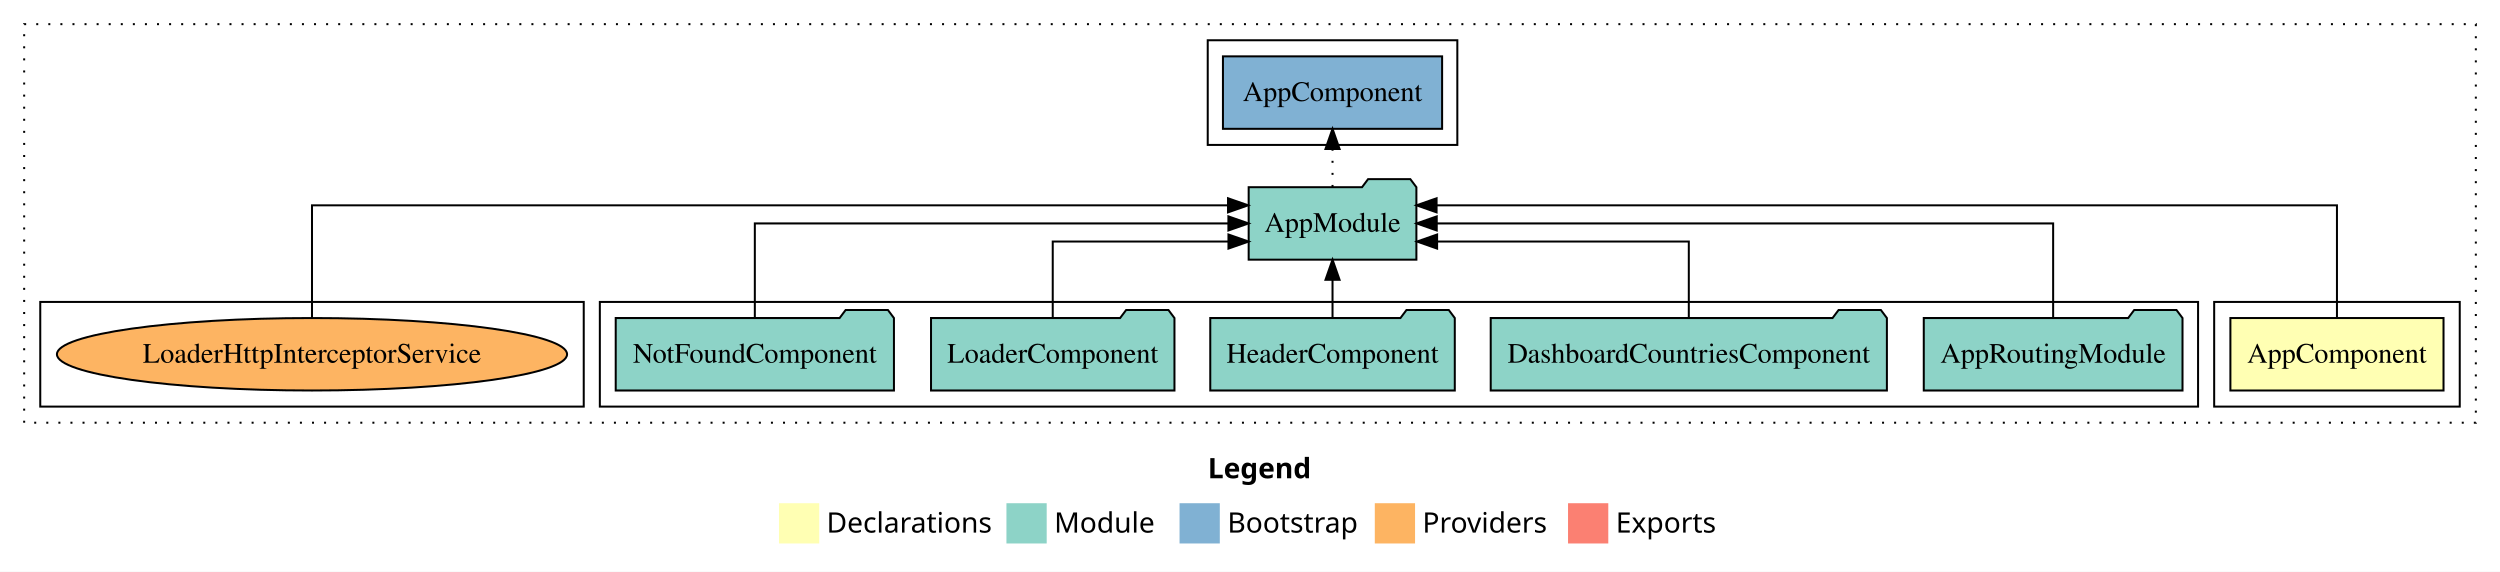
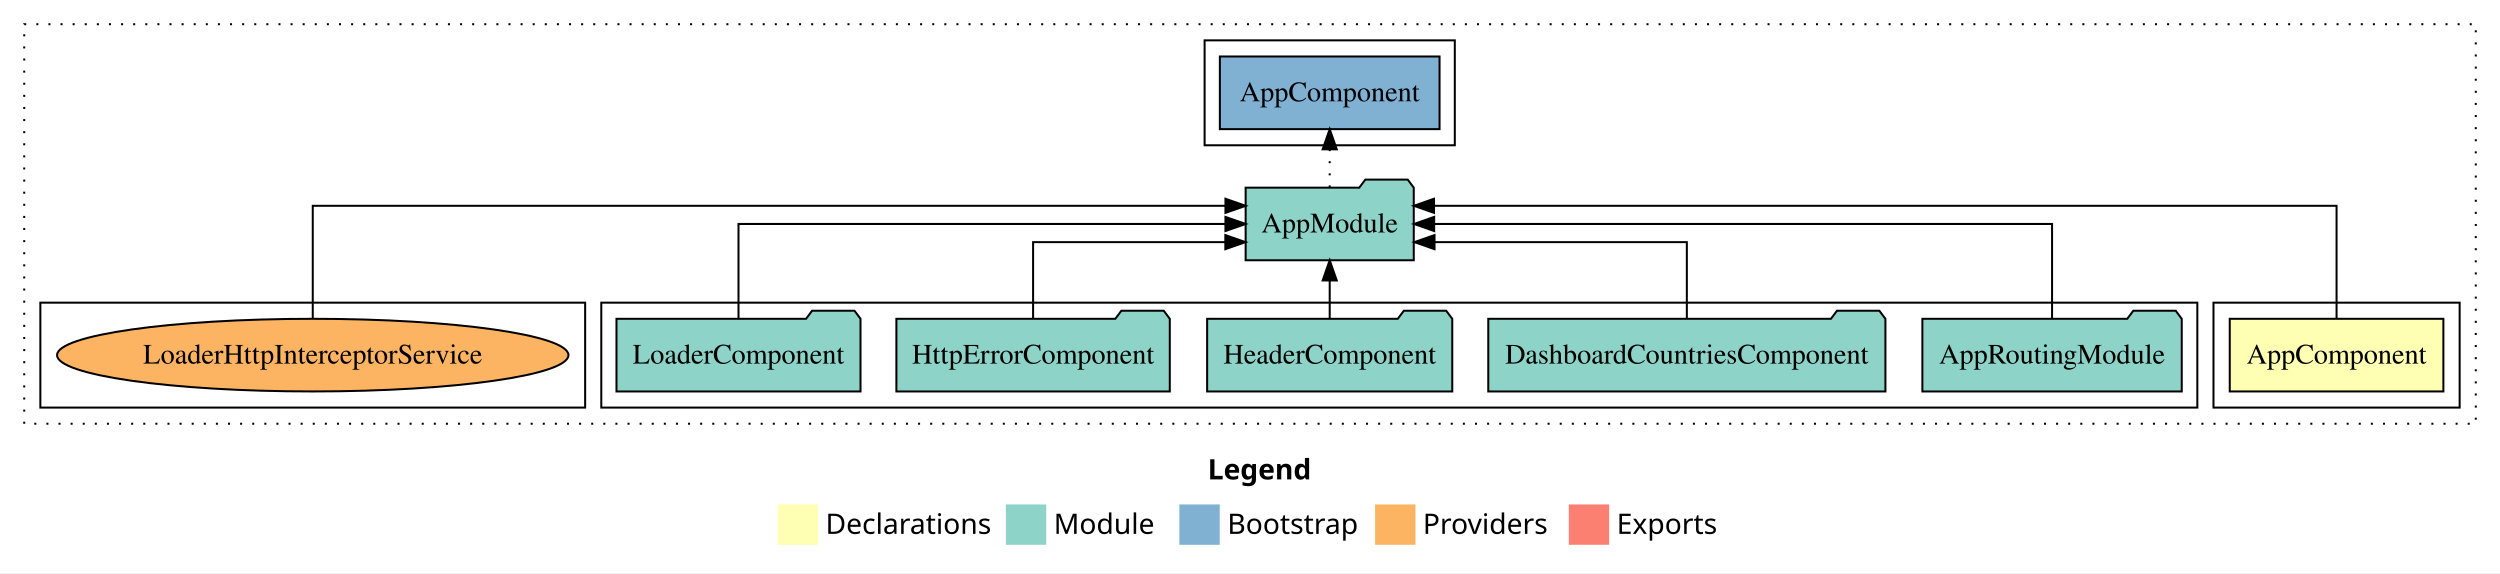
- <svg xmlns="http://www.w3.org/2000/svg" width="1242pt" height="284pt" viewBox="0.00 0.00 1242.00 284.00">
+ <svg xmlns="http://www.w3.org/2000/svg" width="1239pt" height="284pt" viewBox="0.00 0.00 1239.00 284.00">
  <g id="graph0" class="graph" transform="scale(1 1) rotate(0) translate(4 280)">
-     <polygon fill="white" stroke="transparent" points="-4,4 -4,-280 1238,-280 1238,4 -4,4" />
-     <text text-anchor="start" x="596.01" y="-42.4" font-family="Times-12" font-weight="bold" font-size="14.00">Legend</text>
-     <polygon fill="#ffffb3" stroke="transparent" points="383,-10 383,-30 403,-30 403,-10 383,-10" />
-     <text text-anchor="start" x="406.63" y="-15.4" font-family="Times-12" font-size="14.00">  Declarations</text>
-     <polygon fill="#8dd3c7" stroke="transparent" points="496,-10 496,-30 516,-30 516,-10 496,-10" />
-     <text text-anchor="start" x="519.73" y="-15.4" font-family="Times-12" font-size="14.00">  Module</text>
-     <polygon fill="#80b1d3" stroke="transparent" points="582,-10 582,-30 602,-30 602,-10 582,-10" />
-     <text text-anchor="start" x="605.78" y="-15.4" font-family="Times-12" font-size="14.00">  Bootstrap</text>
-     <polygon fill="#fdb462" stroke="transparent" points="679,-10 679,-30 699,-30 699,-10 679,-10" />
-     <text text-anchor="start" x="702.67" y="-15.4" font-family="Times-12" font-size="14.00">  Providers</text>
-     <polygon fill="#fb8072" stroke="transparent" points="775,-10 775,-30 795,-30 795,-10 775,-10" />
-     <text text-anchor="start" x="798.73" y="-15.4" font-family="Times-12" font-size="14.00">  Exports</text>
+     <polygon fill="white" stroke="transparent" points="-4,4 -4,-280 1235,-280 1235,4 -4,4" />
+     <text text-anchor="start" x="594.51" y="-42.4" font-family="Times-12" font-weight="bold" font-size="14.00">Legend</text>
+     <polygon fill="#ffffb3" stroke="transparent" points="381.5,-10 381.5,-30 401.5,-30 401.5,-10 381.5,-10" />
+     <text text-anchor="start" x="405.13" y="-15.4" font-family="Times-12" font-size="14.00">  Declarations</text>
+     <polygon fill="#8dd3c7" stroke="transparent" points="494.5,-10 494.5,-30 514.5,-30 514.5,-10 494.5,-10" />
+     <text text-anchor="start" x="518.23" y="-15.4" font-family="Times-12" font-size="14.00">  Module</text>
+     <polygon fill="#80b1d3" stroke="transparent" points="580.5,-10 580.5,-30 600.5,-30 600.5,-10 580.5,-10" />
+     <text text-anchor="start" x="604.28" y="-15.4" font-family="Times-12" font-size="14.00">  Bootstrap</text>
+     <polygon fill="#fdb462" stroke="transparent" points="677.5,-10 677.5,-30 697.5,-30 697.5,-10 677.5,-10" />
+     <text text-anchor="start" x="701.17" y="-15.4" font-family="Times-12" font-size="14.00">  Providers</text>
+     <polygon fill="#fb8072" stroke="transparent" points="773.5,-10 773.5,-30 793.5,-30 793.5,-10 773.5,-10" />
+     <text text-anchor="start" x="797.23" y="-15.4" font-family="Times-12" font-size="14.00">  Exports</text>
    <g id="clust1" class="cluster">
-       <polygon fill="none" stroke="black" stroke-dasharray="1,5" points="8,-70 8,-268 1226,-268 1226,-70 8,-70" />
+       <polygon fill="none" stroke="black" stroke-dasharray="1,5" points="8,-70 8,-268 1223,-268 1223,-70 8,-70" />
    </g>
    <g id="clust2" class="cluster">
-       <polygon fill="none" stroke="black" points="1096,-78 1096,-130 1218,-130 1218,-78 1096,-78" />
+       <polygon fill="none" stroke="black" points="1093,-78 1093,-130 1215,-130 1215,-78 1093,-78" />
    </g>
    <g id="clust4" class="cluster">
-       <polygon fill="none" stroke="black" points="294,-78 294,-130 1088,-130 1088,-78 294,-78" />
+       <polygon fill="none" stroke="black" points="294,-78 294,-130 1085,-130 1085,-78 294,-78" />
    </g>
    <g id="clust6" class="cluster">
-       <polygon fill="none" stroke="black" points="596,-208 596,-260 720,-260 720,-208 596,-208" />
+       <polygon fill="none" stroke="black" points="593,-208 593,-260 717,-260 717,-208 593,-208" />
    </g>
    <g id="clust7" class="cluster">
      <polygon fill="none" stroke="black" points="16,-78 16,-130 286,-130 286,-78 16,-78" />
    </g>
    <g id="node1" class="node">
-       <polygon fill="#ffffb3" stroke="black" points="1209.94,-122 1104.06,-122 1104.06,-86 1209.94,-86 1209.94,-122" />
-       <text text-anchor="middle" x="1157" y="-99.8" font-family="Times,serif" font-size="14.00">AppComponent</text>
+       <polygon fill="#ffffb3" stroke="black" points="1206.94,-122 1101.06,-122 1101.06,-86 1206.94,-86 1206.94,-122" />
+       <text text-anchor="middle" x="1154" y="-99.8" font-family="Times,serif" font-size="14.00">AppComponent</text>
    </g>
    <g id="node2" class="node">
-       <polygon fill="#8dd3c7" stroke="black" points="699.66,-187 696.66,-191 675.66,-191 672.66,-187 616.34,-187 616.34,-151 699.66,-151 699.66,-187" />
-       <text text-anchor="middle" x="658" y="-164.8" font-family="Times,serif" font-size="14.00">AppModule</text>
+       <polygon fill="#8dd3c7" stroke="black" points="696.66,-187 693.66,-191 672.66,-191 669.66,-187 613.34,-187 613.34,-151 696.66,-151 696.66,-187" />
+       <text text-anchor="middle" x="655" y="-164.8" font-family="Times,serif" font-size="14.00">AppModule</text>
    </g>
    <g id="edge1" class="edge">
-       <path fill="none" stroke="black" d="M1157,-122.29C1157,-144.21 1157,-178 1157,-178 1157,-178 709.69,-178 709.69,-178" />
-       <polygon fill="black" stroke="black" points="709.69,-174.5 699.69,-178 709.69,-181.5 709.69,-174.5" />
+       <path fill="none" stroke="black" d="M1154,-122.29C1154,-144.21 1154,-178 1154,-178 1154,-178 706.69,-178 706.69,-178" />
+       <polygon fill="black" stroke="black" points="706.69,-174.5 696.69,-178 706.69,-181.5 706.69,-174.5" />
    </g>
    <g id="node8" class="node">
-       <polygon fill="#80b1d3" stroke="black" points="712.44,-252 603.56,-252 603.56,-216 712.44,-216 712.44,-252" />
-       <text text-anchor="middle" x="658" y="-229.8" font-family="Times,serif" font-size="14.00">AppComponent </text>
+       <polygon fill="#80b1d3" stroke="black" points="709.44,-252 600.56,-252 600.56,-216 709.44,-216 709.44,-252" />
+       <text text-anchor="middle" x="655" y="-229.8" font-family="Times,serif" font-size="14.00">AppComponent </text>
    </g>
    <g id="edge7" class="edge">
-       <path fill="none" stroke="black" stroke-dasharray="1,5" d="M658,-187.11C658,-187.11 658,-205.99 658,-205.99" />
-       <polygon fill="black" stroke="black" points="654.5,-205.99 658,-215.99 661.5,-205.99 654.5,-205.99" />
+       <path fill="none" stroke="black" stroke-dasharray="1,5" d="M655,-187.11C655,-187.11 655,-205.99 655,-205.99" />
+       <polygon fill="black" stroke="black" points="651.5,-205.99 655,-215.99 658.5,-205.99 651.5,-205.99" />
    </g>
    <g id="node3" class="node">
-       <polygon fill="#8dd3c7" stroke="black" points="1080.27,-122 1077.27,-126 1056.27,-126 1053.27,-122 951.73,-122 951.73,-86 1080.27,-86 1080.27,-122" />
-       <text text-anchor="middle" x="1016" y="-99.8" font-family="Times,serif" font-size="14.00">AppRoutingModule</text>
+       <polygon fill="#8dd3c7" stroke="black" points="1077.27,-122 1074.27,-126 1053.27,-126 1050.27,-122 948.73,-122 948.73,-86 1077.27,-86 1077.27,-122" />
+       <text text-anchor="middle" x="1013" y="-99.8" font-family="Times,serif" font-size="14.00">AppRoutingModule</text>
    </g>
    <g id="edge2" class="edge">
-       <path fill="none" stroke="black" d="M1016,-122.11C1016,-141.34 1016,-169 1016,-169 1016,-169 709.77,-169 709.77,-169" />
-       <polygon fill="black" stroke="black" points="709.77,-165.5 699.77,-169 709.77,-172.5 709.77,-165.5" />
+       <path fill="none" stroke="black" d="M1013,-122.11C1013,-141.34 1013,-169 1013,-169 1013,-169 706.77,-169 706.77,-169" />
+       <polygon fill="black" stroke="black" points="706.77,-165.5 696.77,-169 706.77,-172.5 706.77,-165.5" />
    </g>
    <g id="node4" class="node">
-       <polygon fill="#8dd3c7" stroke="black" points="933.41,-122 930.41,-126 909.41,-126 906.41,-122 736.59,-122 736.59,-86 933.41,-86 933.41,-122" />
-       <text text-anchor="middle" x="835" y="-99.8" font-family="Times,serif" font-size="14.00">DashboardCountriesComponent</text>
+       <polygon fill="#8dd3c7" stroke="black" points="930.41,-122 927.41,-126 906.41,-126 903.41,-122 733.59,-122 733.59,-86 930.41,-86 930.41,-122" />
+       <text text-anchor="middle" x="832" y="-99.8" font-family="Times,serif" font-size="14.00">DashboardCountriesComponent</text>
    </g>
    <g id="edge3" class="edge">
-       <path fill="none" stroke="black" d="M835,-122.03C835,-138.4 835,-160 835,-160 835,-160 709.95,-160 709.95,-160" />
-       <polygon fill="black" stroke="black" points="709.95,-156.5 699.95,-160 709.95,-163.5 709.95,-156.5" />
+       <path fill="none" stroke="black" d="M832,-122.03C832,-138.4 832,-160 832,-160 832,-160 706.95,-160 706.95,-160" />
+       <polygon fill="black" stroke="black" points="706.95,-156.5 696.95,-160 706.95,-163.5 706.95,-156.5" />
    </g>
    <g id="node5" class="node">
-       <polygon fill="#8dd3c7" stroke="black" points="718.74,-122 715.74,-126 694.74,-126 691.74,-122 597.26,-122 597.26,-86 718.74,-86 718.74,-122" />
-       <text text-anchor="middle" x="658" y="-99.8" font-family="Times,serif" font-size="14.00">HeaderComponent</text>
+       <polygon fill="#8dd3c7" stroke="black" points="715.74,-122 712.74,-126 691.74,-126 688.74,-122 594.26,-122 594.26,-86 715.74,-86 715.74,-122" />
+       <text text-anchor="middle" x="655" y="-99.8" font-family="Times,serif" font-size="14.00">HeaderComponent</text>
    </g>
    <g id="edge4" class="edge">
-       <path fill="none" stroke="black" d="M658,-122.11C658,-122.11 658,-140.99 658,-140.99" />
-       <polygon fill="black" stroke="black" points="654.5,-140.99 658,-150.99 661.5,-140.99 654.5,-140.99" />
+       <path fill="none" stroke="black" d="M655,-122.11C655,-122.11 655,-140.99 655,-140.99" />
+       <polygon fill="black" stroke="black" points="651.5,-140.99 655,-150.99 658.5,-140.99 651.5,-140.99" />
    </g>
    <g id="node6" class="node">
-       <polygon fill="#8dd3c7" stroke="black" points="579.47,-122 576.47,-126 555.47,-126 552.47,-122 458.53,-122 458.53,-86 579.47,-86 579.47,-122" />
-       <text text-anchor="middle" x="519" y="-99.8" font-family="Times,serif" font-size="14.00">LoaderComponent</text>
+       <polygon fill="#8dd3c7" stroke="black" points="575.75,-122 572.75,-126 551.75,-126 548.75,-122 440.25,-122 440.25,-86 575.75,-86 575.75,-122" />
+       <text text-anchor="middle" x="508" y="-99.8" font-family="Times,serif" font-size="14.00">HttpErrorComponent</text>
    </g>
    <g id="edge5" class="edge">
-       <path fill="none" stroke="black" d="M519,-122.03C519,-138.4 519,-160 519,-160 519,-160 606.3,-160 606.3,-160" />
-       <polygon fill="black" stroke="black" points="606.3,-163.5 616.3,-160 606.3,-156.5 606.3,-163.5" />
+       <path fill="none" stroke="black" d="M508,-122.03C508,-138.4 508,-160 508,-160 508,-160 603.27,-160 603.27,-160" />
+       <polygon fill="black" stroke="black" points="603.27,-163.5 613.27,-160 603.27,-156.5 603.27,-163.5" />
    </g>
    <g id="node7" class="node">
-       <polygon fill="#8dd3c7" stroke="black" points="440.11,-122 437.11,-126 416.11,-126 413.11,-122 301.89,-122 301.89,-86 440.11,-86 440.11,-122" />
-       <text text-anchor="middle" x="371" y="-99.8" font-family="Times,serif" font-size="14.00">NotFoundComponent</text>
+       <polygon fill="#8dd3c7" stroke="black" points="422.47,-122 419.47,-126 398.47,-126 395.47,-122 301.53,-122 301.53,-86 422.47,-86 422.47,-122" />
+       <text text-anchor="middle" x="362" y="-99.8" font-family="Times,serif" font-size="14.00">LoaderComponent</text>
    </g>
    <g id="edge6" class="edge">
-       <path fill="none" stroke="black" d="M371,-122.11C371,-141.34 371,-169 371,-169 371,-169 606.27,-169 606.27,-169" />
-       <polygon fill="black" stroke="black" points="606.27,-172.5 616.27,-169 606.27,-165.5 606.27,-172.5" />
+       <path fill="none" stroke="black" d="M362,-122.11C362,-141.34 362,-169 362,-169 362,-169 603.33,-169 603.33,-169" />
+       <polygon fill="black" stroke="black" points="603.33,-172.5 613.33,-169 603.33,-165.5 603.33,-172.5" />
    </g>
    <g id="node9" class="node">
      <ellipse fill="#fdb462" stroke="black" cx="151" cy="-104" rx="126.72" ry="18" />
      <text text-anchor="middle" x="151" y="-99.8" font-family="Times,serif" font-size="14.00">LoaderHttpInterceptorService</text>
    </g>
    <g id="edge8" class="edge">
-       <path fill="none" stroke="black" d="M151,-122.29C151,-144.21 151,-178 151,-178 151,-178 606.08,-178 606.08,-178" />
-       <polygon fill="black" stroke="black" points="606.08,-181.5 616.08,-178 606.08,-174.5 606.08,-181.5" />
+       <path fill="none" stroke="black" d="M151,-122.29C151,-144.21 151,-178 151,-178 151,-178 603.33,-178 603.33,-178" />
+       <polygon fill="black" stroke="black" points="603.33,-181.5 613.33,-178 603.33,-174.5 603.33,-181.5" />
    </g>
  </g>
</svg>
